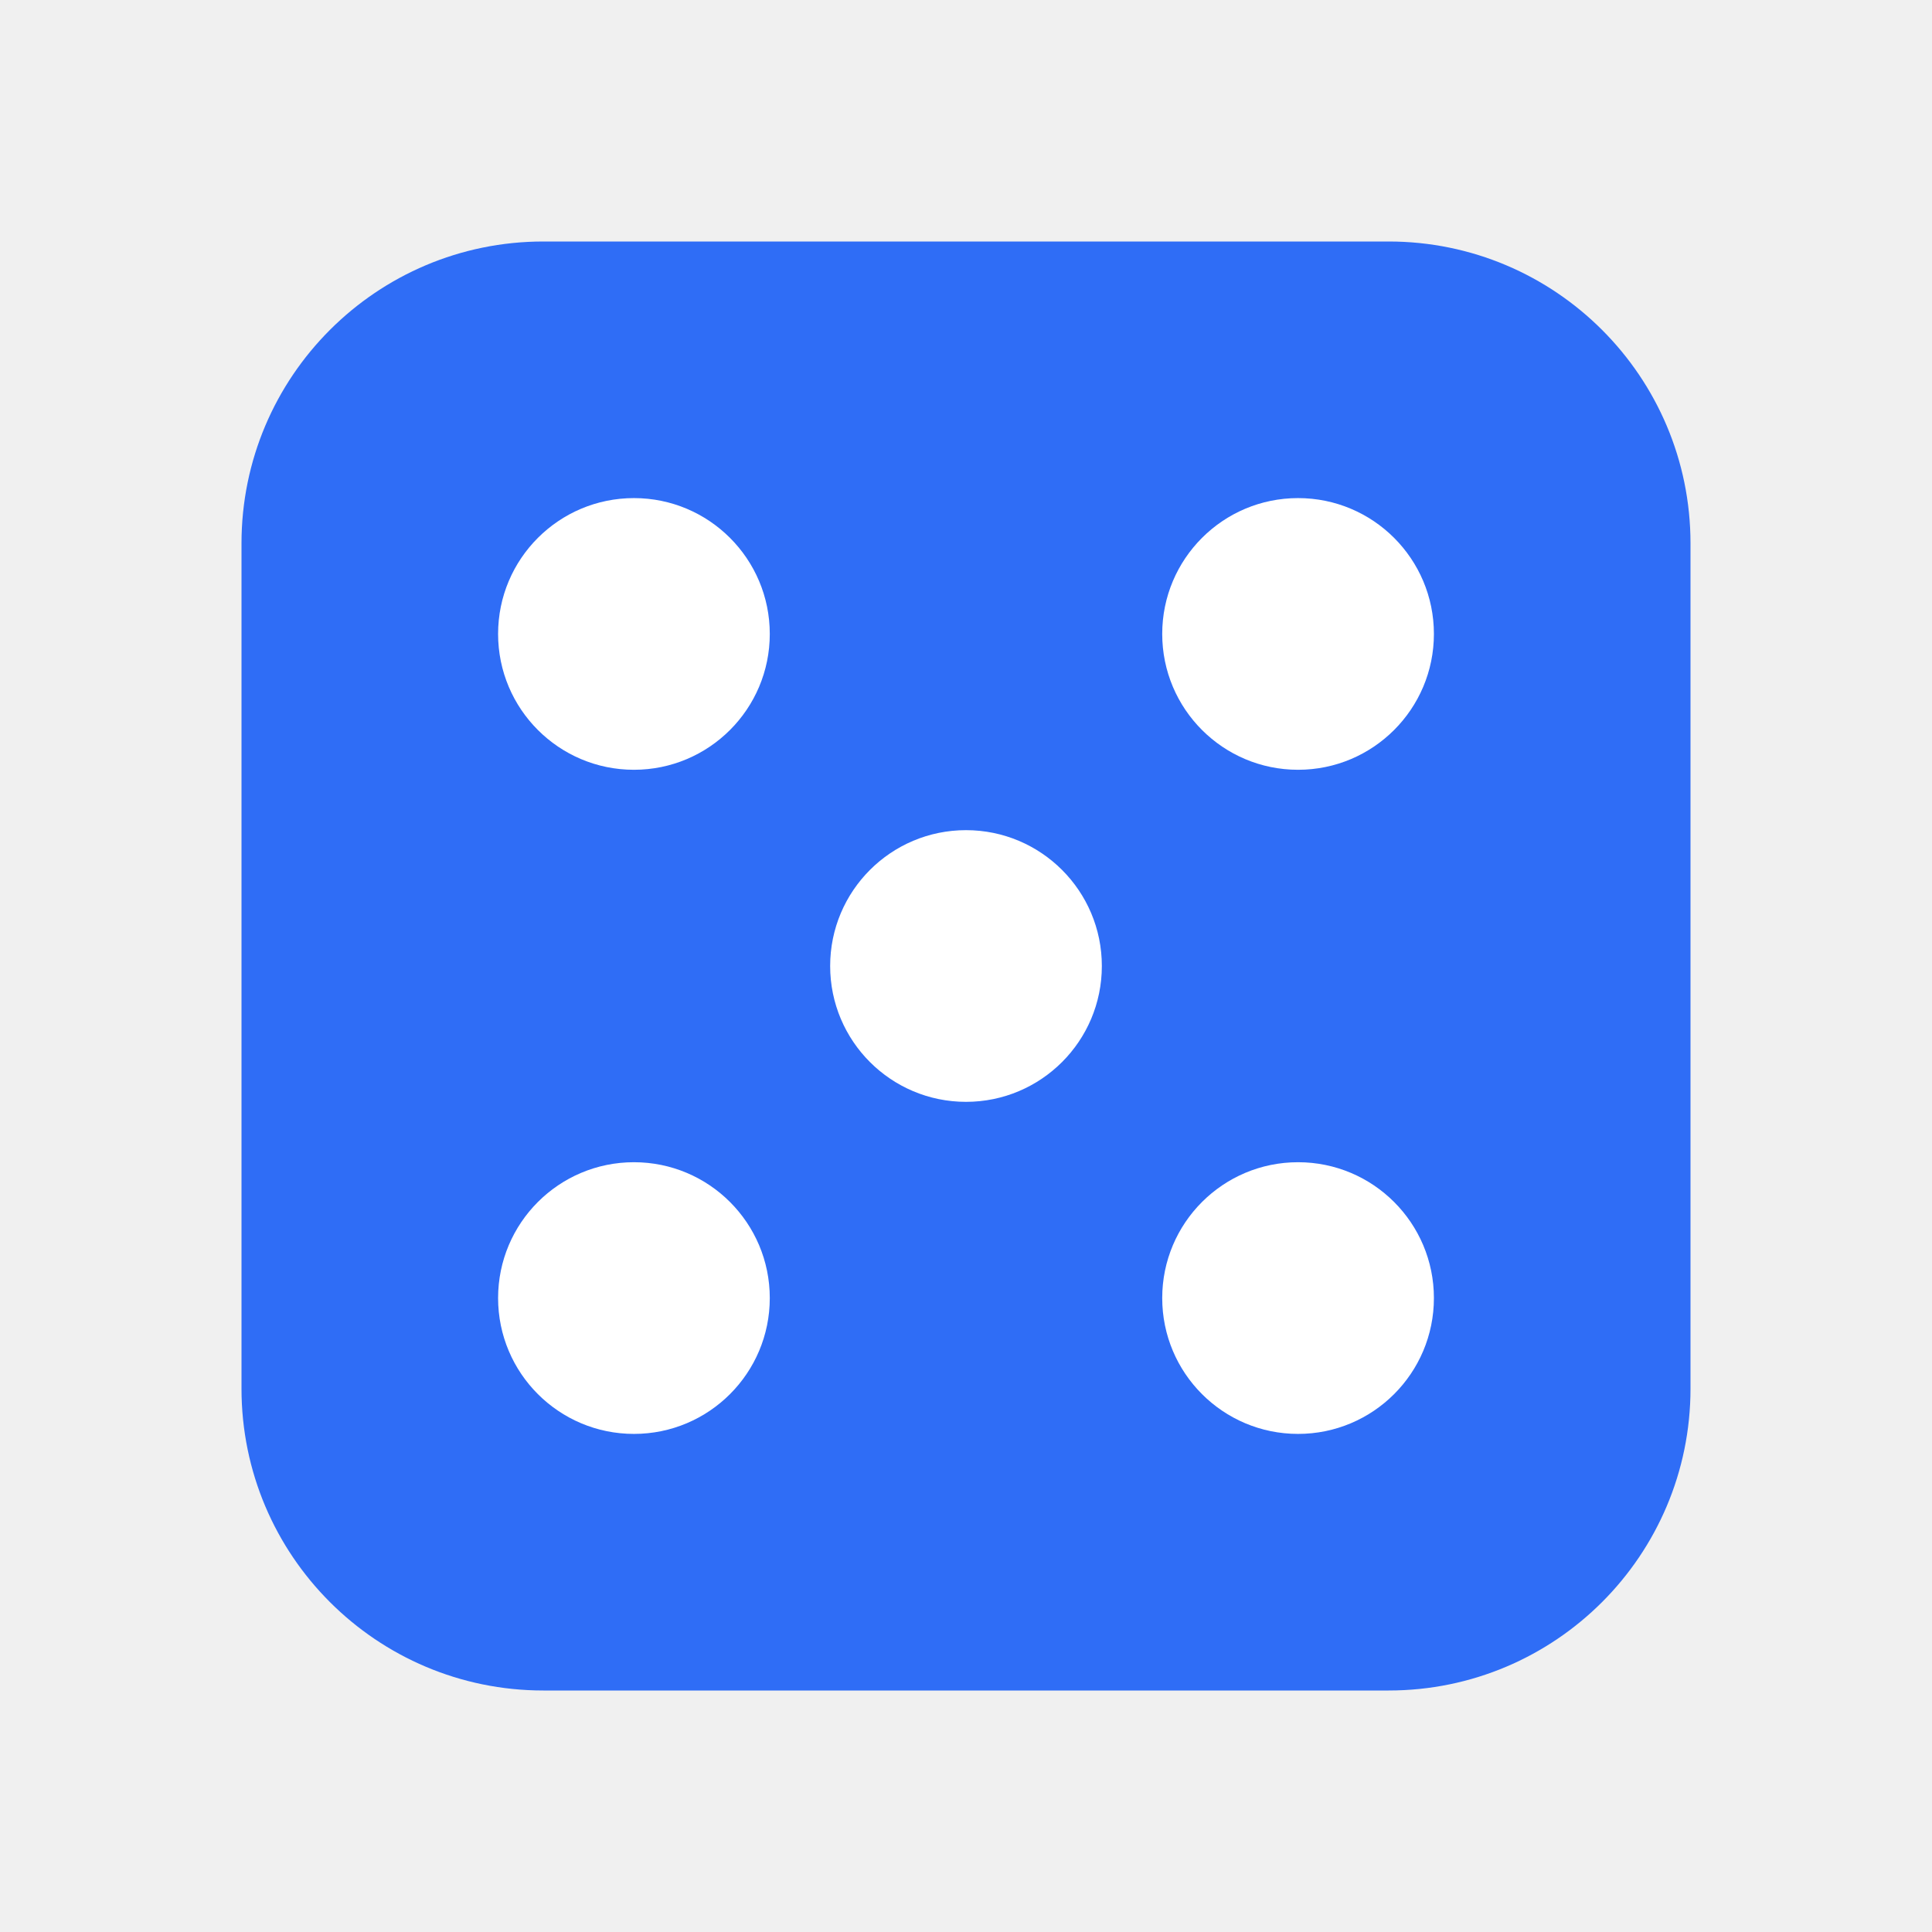
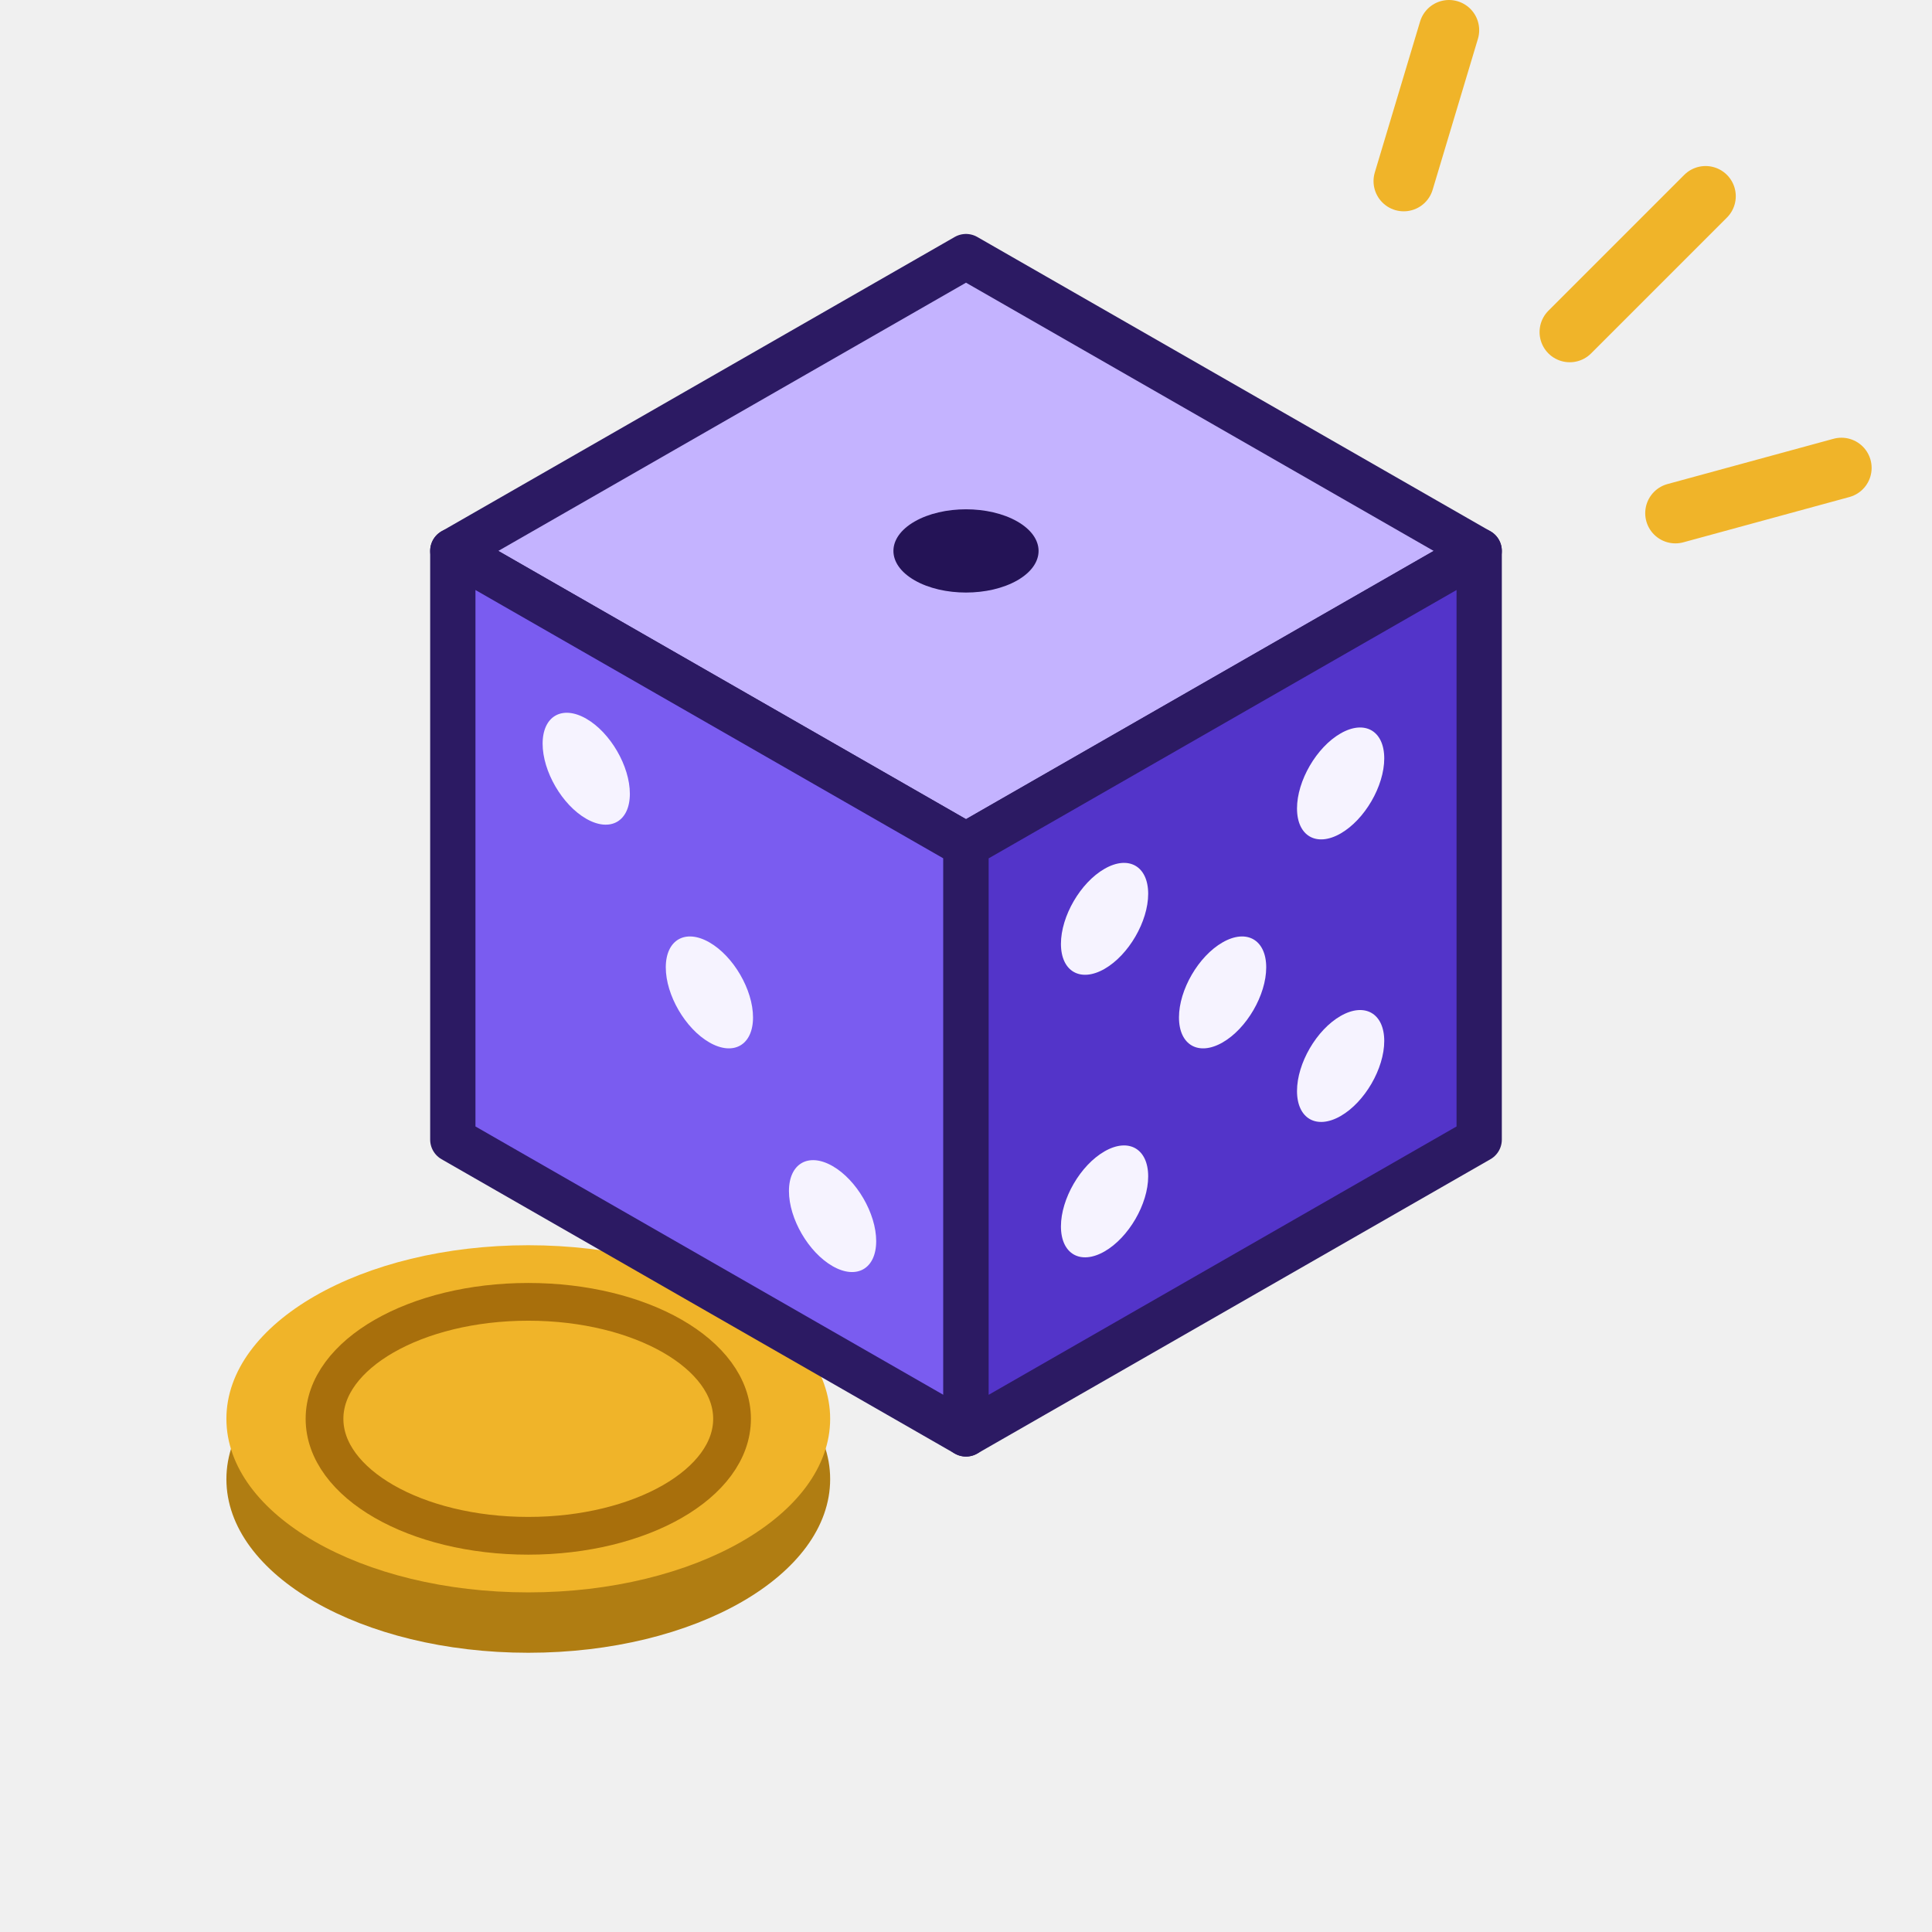
- <svg xmlns="http://www.w3.org/2000/svg" viewBox="0 0 64 64" width="64" height="64" role="img" aria-label="Dice Roller">
-   <rect x="8" y="8" width="48" height="48" rx="10" fill="#2f6df6" />
-   <circle cx="21" cy="21" r="4.5" fill="#ffffff" />
-   <circle cx="43" cy="21" r="4.5" fill="#ffffff" />
-   <circle cx="32" cy="32" r="4.5" fill="#ffffff" />
-   <circle cx="21" cy="43" r="4.5" fill="#ffffff" />
-   <circle cx="43" cy="43" r="4.5" fill="#ffffff" />
+ <svg xmlns="http://www.w3.org/2000/svg" viewBox="0 0 256 256" width="256" height="256" role="img" aria-label="Dice Roller">
+   <g>
+     <ellipse cx="70" cy="196" rx="40" ry="23" fill="#b07d12" />
+     <ellipse cx="70" cy="188" rx="40" ry="23" fill="#f0b429" />
+     <ellipse cx="70" cy="188" rx="27" ry="15.5" fill="none" stroke="#a86f0c" stroke-width="5" />
+   </g>
+   <g stroke="#2c1a63" stroke-width="6" stroke-linejoin="round">
+     <path d="M128 34 L196 73 L128 112 L60 73 Z" fill="#c4b3ff" />
+     <path d="M60 73 L128 112 L128 190 L60 151 Z" fill="#7a5cf0" />
+     <path d="M128 112 L196 73 L196 151 L128 190 Z" fill="#5334c9" />
+   </g>
+   <g fill="#241356">
+     <g transform="matrix(68,39,-68,39,128,34)">
+       <circle cx="0.5" cy="0.5" r="0.1" />
+     </g>
+   </g>
+   <g fill="#f6f3ff">
+     <g transform="matrix(68,39,0,78,60,73)">
+       <circle cx="0.26" cy="0.24" r="0.085" />
+       <circle cx="0.5" cy="0.5" r="0.085" />
+       <circle cx="0.74" cy="0.76" r="0.085" />
+     </g>
+     <g transform="matrix(68,-39,0,78,128,112)">
+       <circle cx="0.27" cy="0.26" r="0.085" />
+       <circle cx="0.73" cy="0.26" r="0.085" />
+       <circle cx="0.5" cy="0.5" r="0.085" />
+       <circle cx="0.27" cy="0.74" r="0.085" />
+       <circle cx="0.73" cy="0.74" r="0.085" />
+     </g>
+   </g>
+   <g stroke="#f0b429" stroke-width="8" stroke-linecap="round">
+     <path d="M208 44 L226 26" />
+     <path d="M222 68 L244 62" />
+     <path d="M186 24 L192 4" />
+   </g>
</svg>
